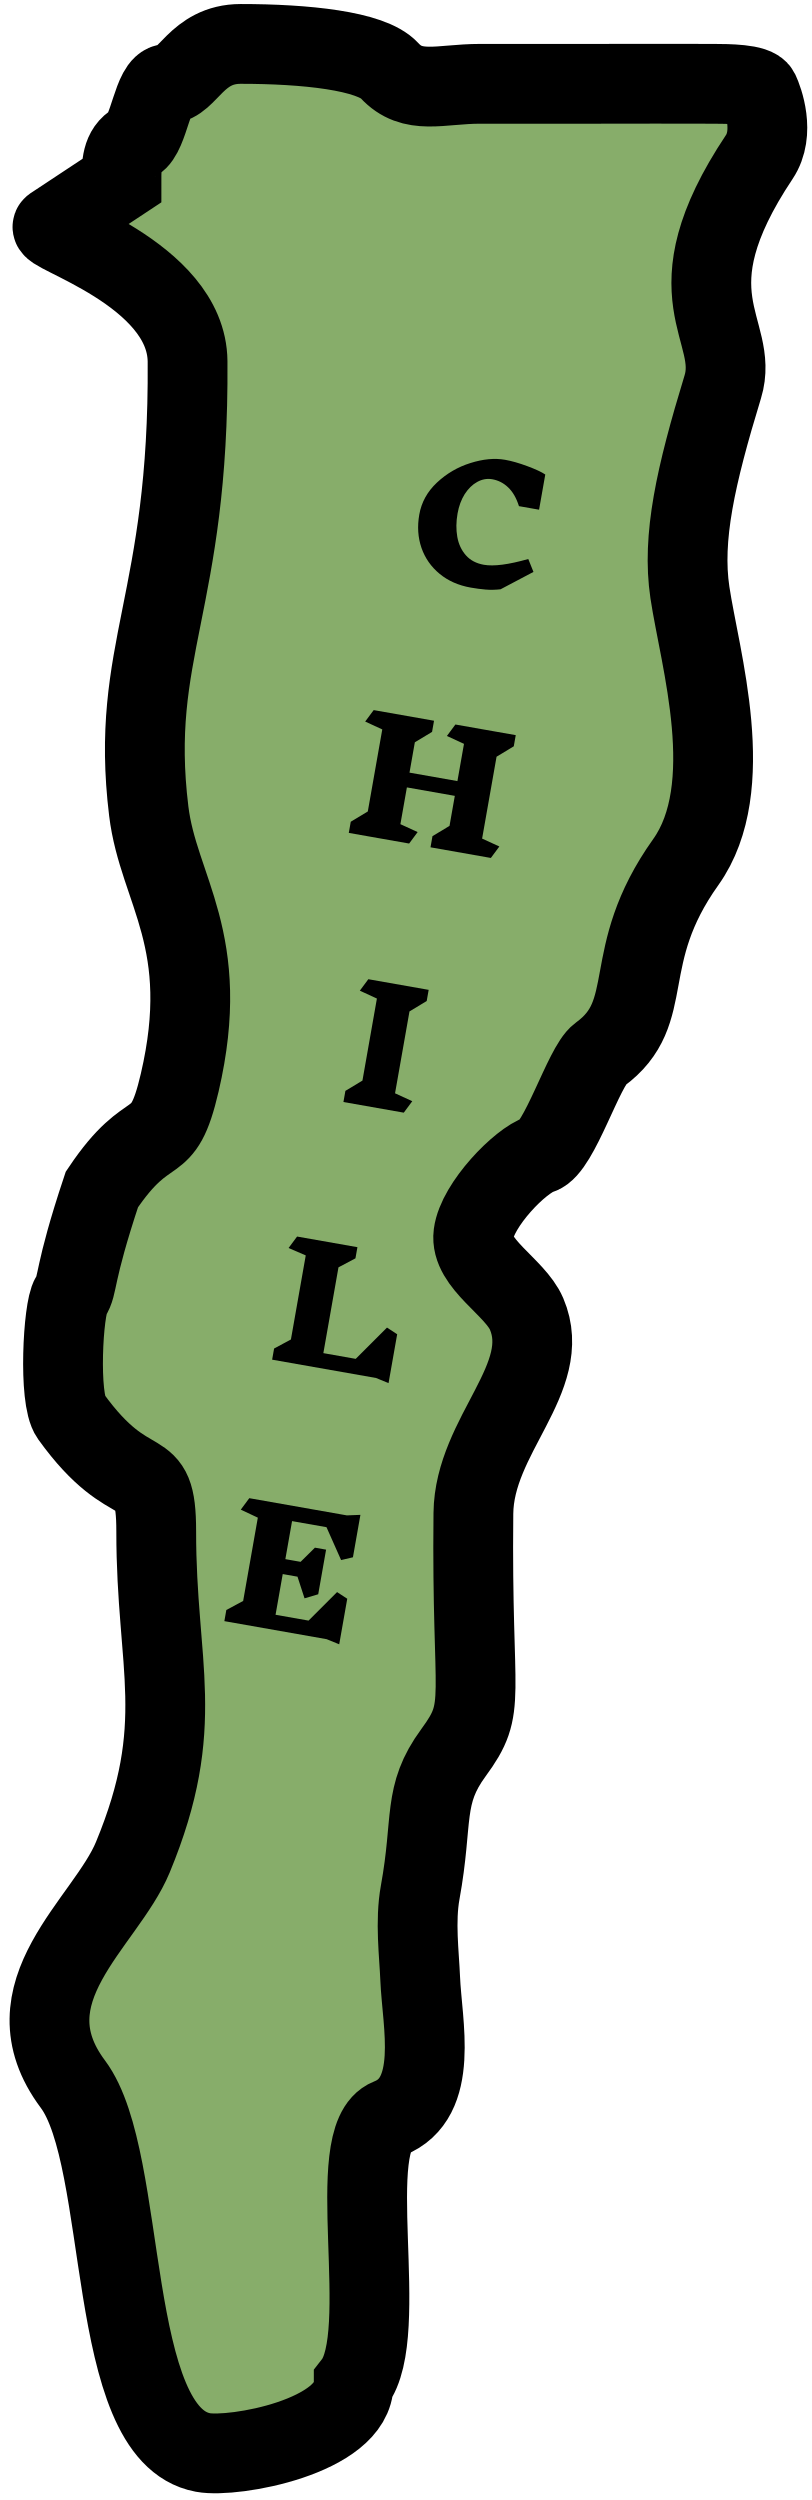
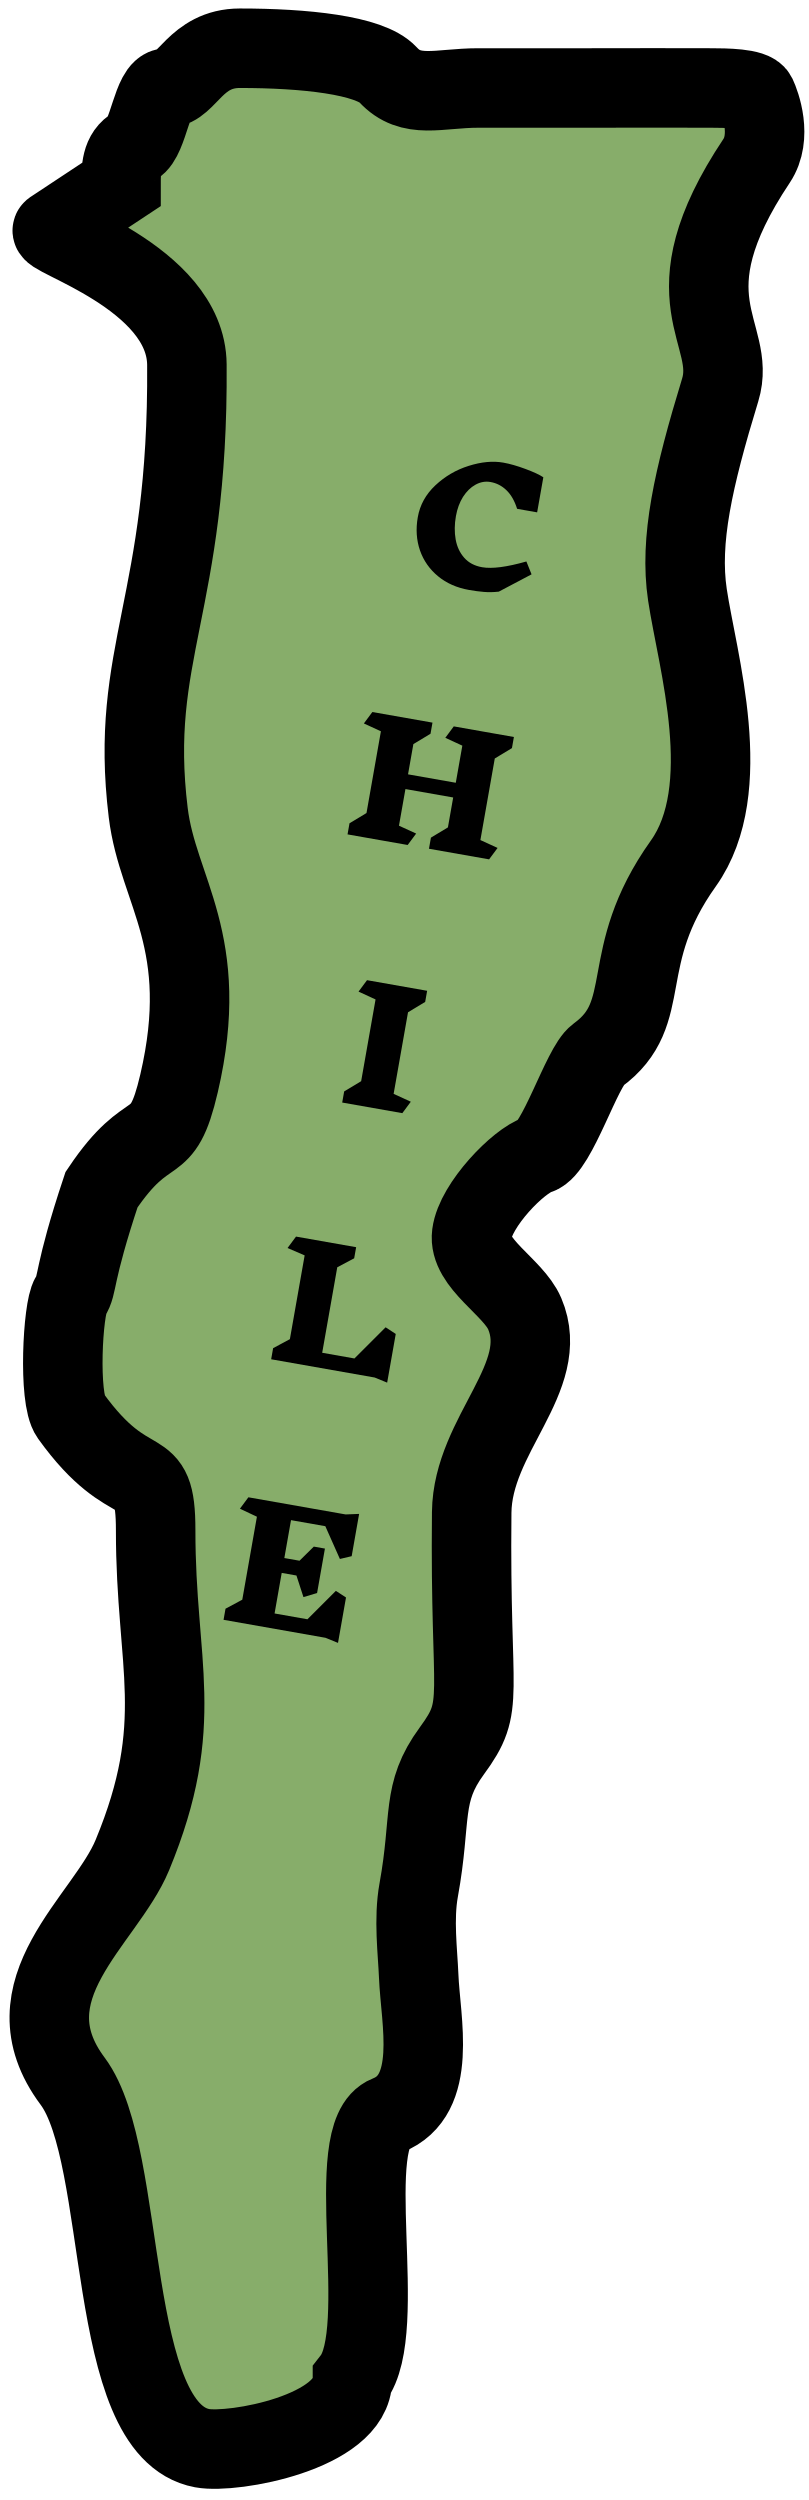
- <svg xmlns="http://www.w3.org/2000/svg" width="61" height="188" viewBox="0 0 61 188" fill="none">
+ <svg xmlns="http://www.w3.org/2000/svg" width="43" height="133" viewBox="0 0 61 188" fill="none">
  <path d="M29.267 159.303C25.674 160.71 29.5 175.5 26.599 179.227C26.599 183.227 17.595 184.86 15.262 184.427C7.852 183.05 9.744 162.435 5.481 156.728C0.321 149.819 7.941 144.613 9.989 139.664C14.13 129.656 11.739 125.357 11.748 115.168C11.753 109.324 9.989 113 5.319 106.5C4.377 105.188 4.737 98.388 5.319 97.5C5.901 96.612 5.481 96 7.66 89.451C11.347 83.951 12.193 87.091 13.514 81.415C16.003 70.729 11.912 66.959 11.186 60.994C9.716 48.926 14.241 45.374 14.105 27.185C14.056 20.531 3.058 17.415 4 17L9.135 13.603C9.135 12.412 9.135 11.257 10.176 10.679C11.218 10.101 11.493 6.303 12.599 6.303C14.099 6.303 14.755 3.303 18.099 3.303C22.943 3.303 27.907 3.81 29.28 5.3C31.026 7.195 33.099 6.303 36.099 6.303H44.599C49.099 6.303 49.668 6.286 53.599 6.303L53.67 6.303C54.725 6.308 56.825 6.316 57.099 6.893C57.379 7.484 58.311 9.984 57.099 11.803C50.099 22.303 55.679 24.748 54.353 29.091C52.305 35.8 51.267 40.438 51.88 44.549C52.62 49.508 55.582 59.2 51.57 64.83C46.458 72.003 49.51 76.092 45.099 79.303C43.908 80.17 42.052 86.357 40.599 86.803C39.146 87.25 35.888 90.584 35.599 92.803C35.31 95.022 38.736 96.78 39.599 98.803C41.647 103.609 35.661 107.919 35.599 113.803C35.445 128.206 36.689 128.268 34.099 131.803C31.748 135.011 32.599 136.803 31.599 142.303C31.201 144.49 31.524 146.957 31.599 148.803C31.734 152.164 33.099 157.803 29.267 159.303Z" fill="#87AD6A" stroke="black" stroke-width="6" stroke-linecap="round" />
  <path d="M37.983 34.577C38.472 34.663 39.028 34.822 39.654 35.054C40.279 35.287 40.729 35.496 41.005 35.683L40.538 38.33L39.026 38.063C38.833 37.452 38.562 36.982 38.214 36.653C37.874 36.325 37.475 36.12 37.018 36.04C36.632 35.972 36.255 36.039 35.886 36.242C35.526 36.439 35.213 36.745 34.944 37.161C34.684 37.578 34.505 38.062 34.408 38.614C34.298 39.236 34.292 39.824 34.389 40.377C34.488 40.923 34.703 41.383 35.035 41.758C35.367 42.134 35.817 42.371 36.384 42.471C37.132 42.603 38.246 42.459 39.726 42.037L40.116 43.008L37.643 44.314C37.245 44.358 36.871 44.365 36.518 44.335C36.174 44.307 35.801 44.257 35.399 44.187C34.477 44.024 33.697 43.679 33.059 43.152C32.421 42.626 31.967 41.977 31.697 41.206C31.428 40.428 31.372 39.589 31.531 38.691C31.693 37.77 32.135 36.97 32.855 36.293C33.585 35.609 34.423 35.119 35.369 34.823C36.324 34.52 37.195 34.438 37.983 34.577ZM36.912 64.518L32.374 63.718L32.522 62.879L33.804 62.106L34.202 59.849L30.598 59.213L30.11 61.978L31.407 62.572L30.767 63.434L26.229 62.634L26.377 61.795L27.659 61.022L28.747 54.853L27.462 54.261L28.101 53.399L32.639 54.199L32.491 55.038L31.196 55.821L30.794 58.102L34.398 58.738L34.892 55.937L33.607 55.345L34.246 54.483L38.784 55.283L38.636 56.122L37.341 56.905L36.255 63.062L37.552 63.656L36.912 64.518ZM30.364 83.672L25.826 82.872L25.974 82.033L27.256 81.26L28.343 75.091L27.059 74.499L27.698 73.637L32.236 74.437L32.088 75.276L30.793 76.059L29.707 82.216L31.003 82.81L30.364 83.672ZM28.276 103.624L20.464 102.247L20.612 101.408L21.877 100.729L22.992 94.407L21.701 93.85L22.34 92.988L26.878 93.788L26.73 94.627L25.453 95.304L24.316 101.756L26.75 102.186L29.102 99.834L29.867 100.335L29.219 104.01L28.276 103.624ZM24.565 123.267L16.872 121.91L17.02 121.071L18.285 120.392L19.389 114.129L18.107 113.525L18.746 112.663L26.085 113.957L27.103 113.917L26.541 117.108L25.651 117.317L24.552 114.844L21.963 114.388L21.459 117.248L22.605 117.45L23.683 116.385L24.522 116.533L23.93 119.889L22.901 120.195L22.372 118.566L21.261 118.37L20.722 121.431L23.203 121.869L25.348 119.725L26.113 120.225L25.509 123.652L24.565 123.267Z" fill="black" />
</svg>
